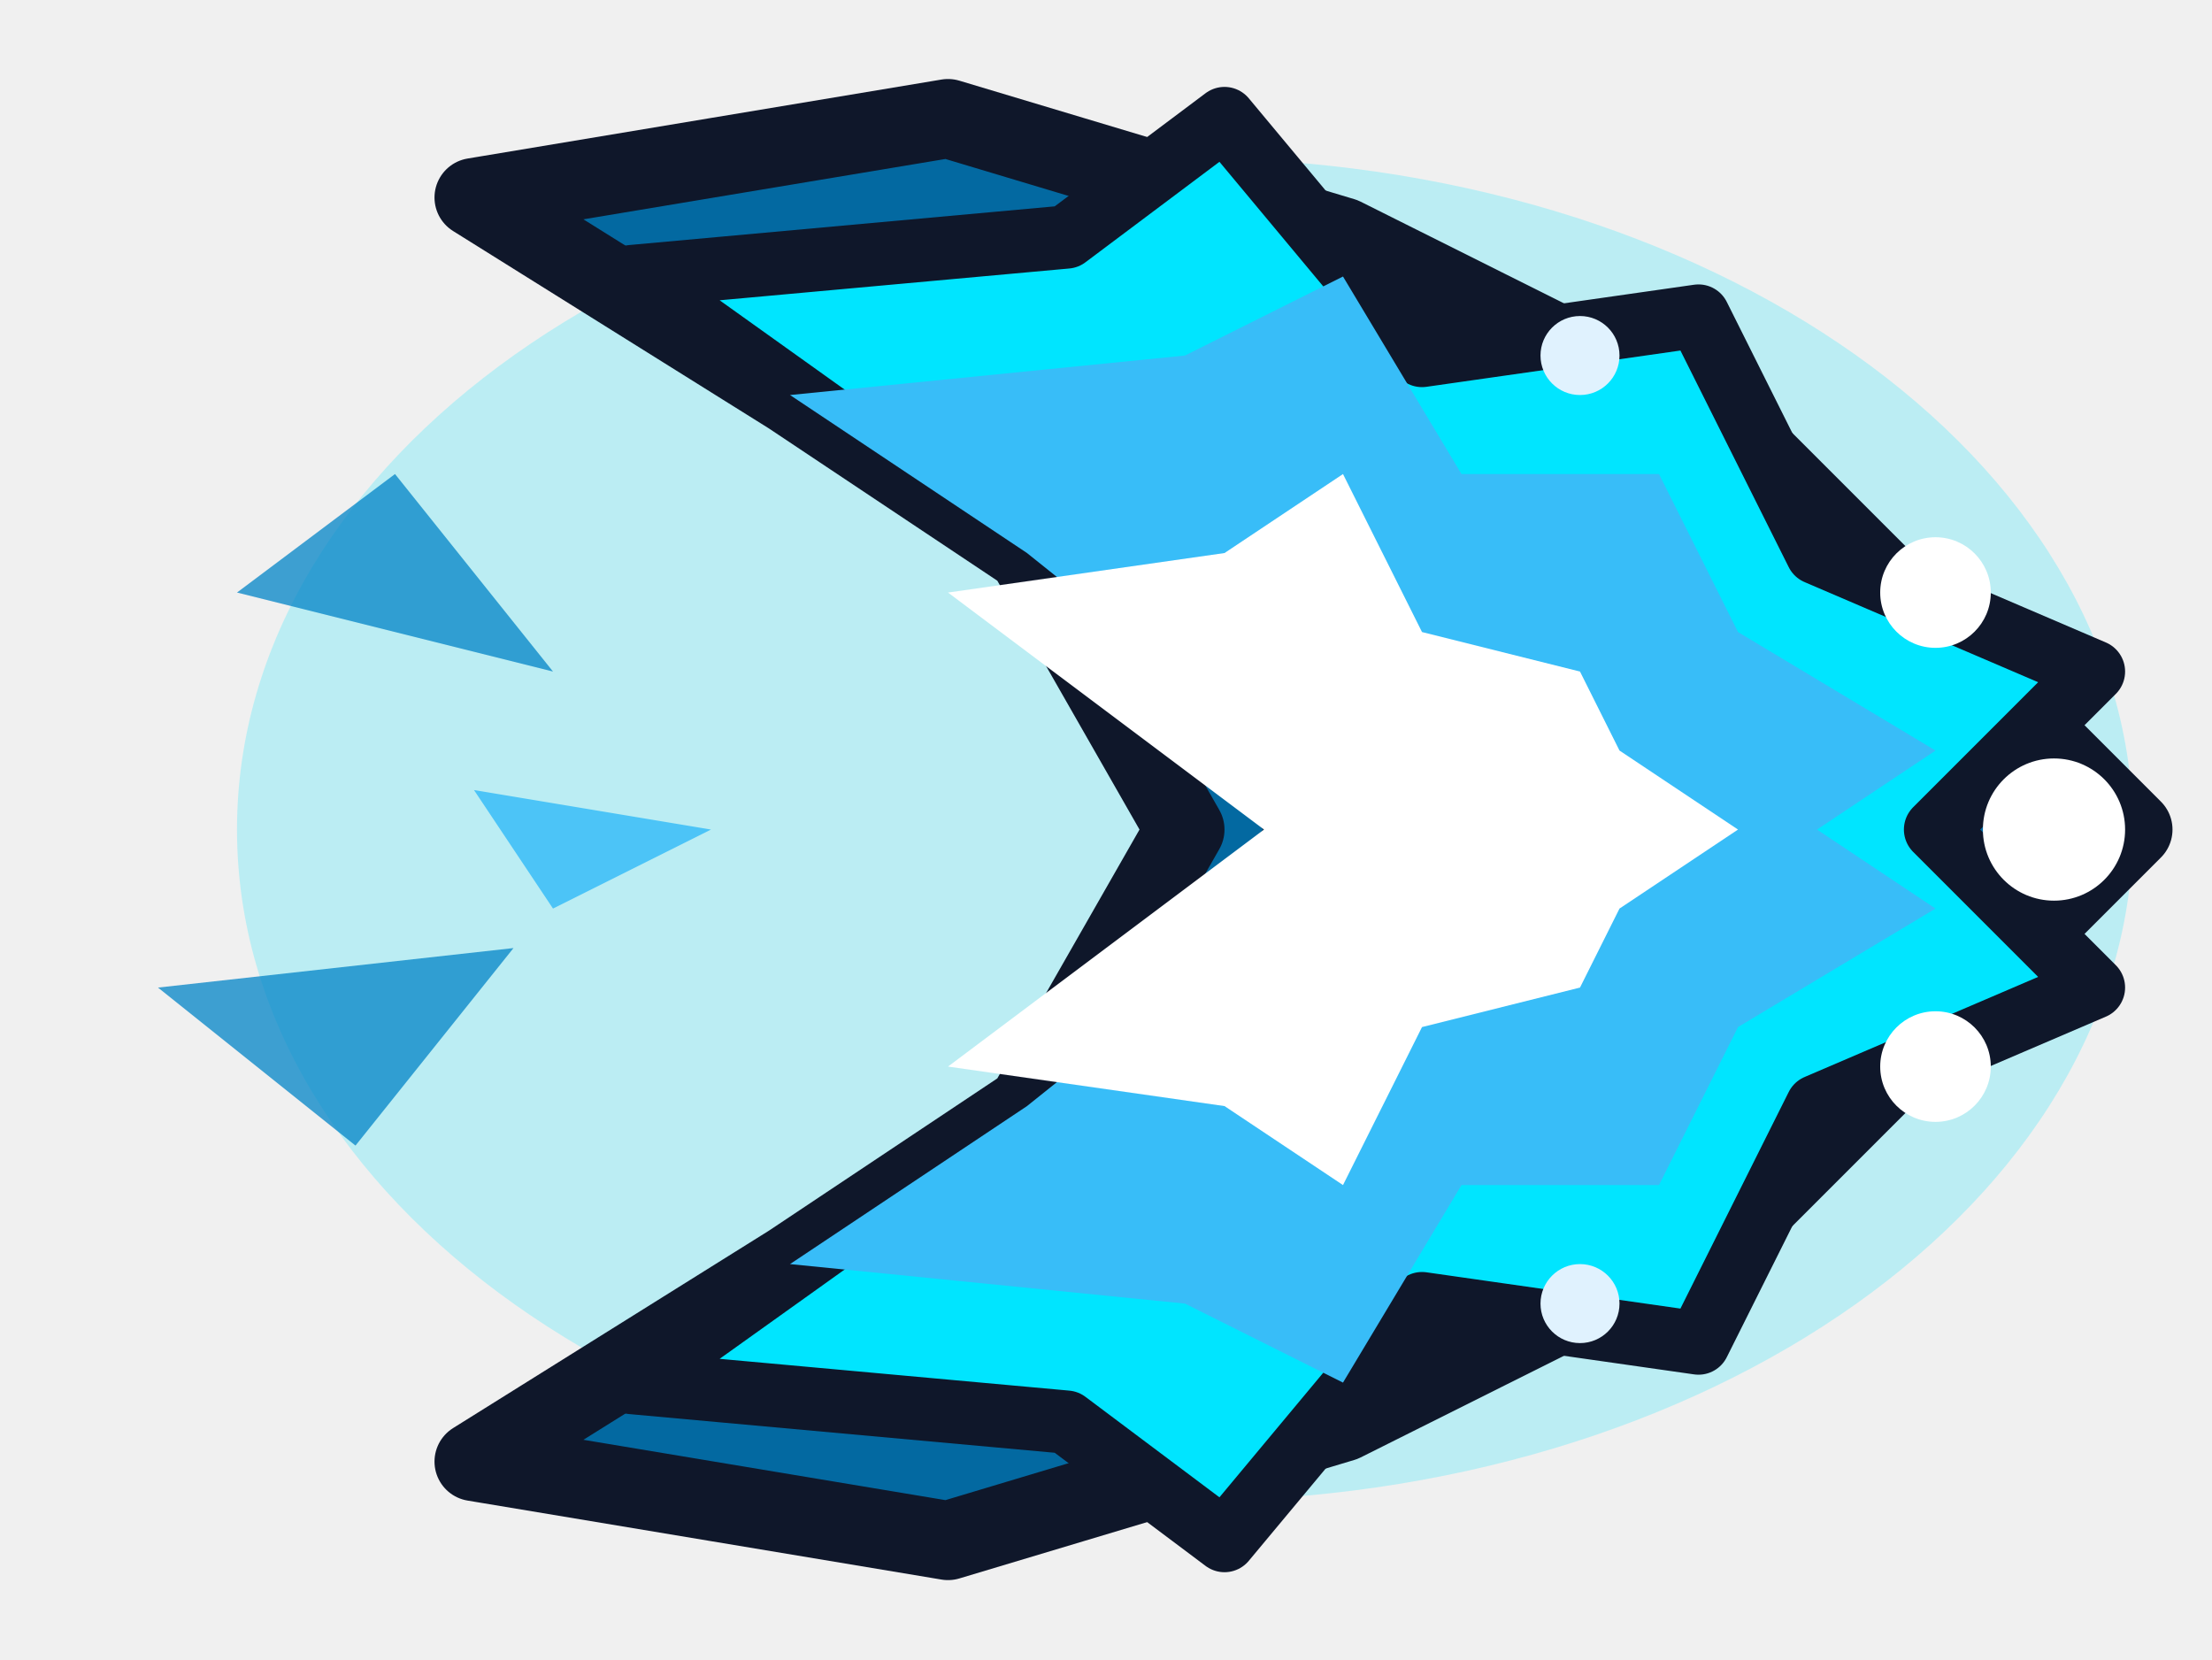
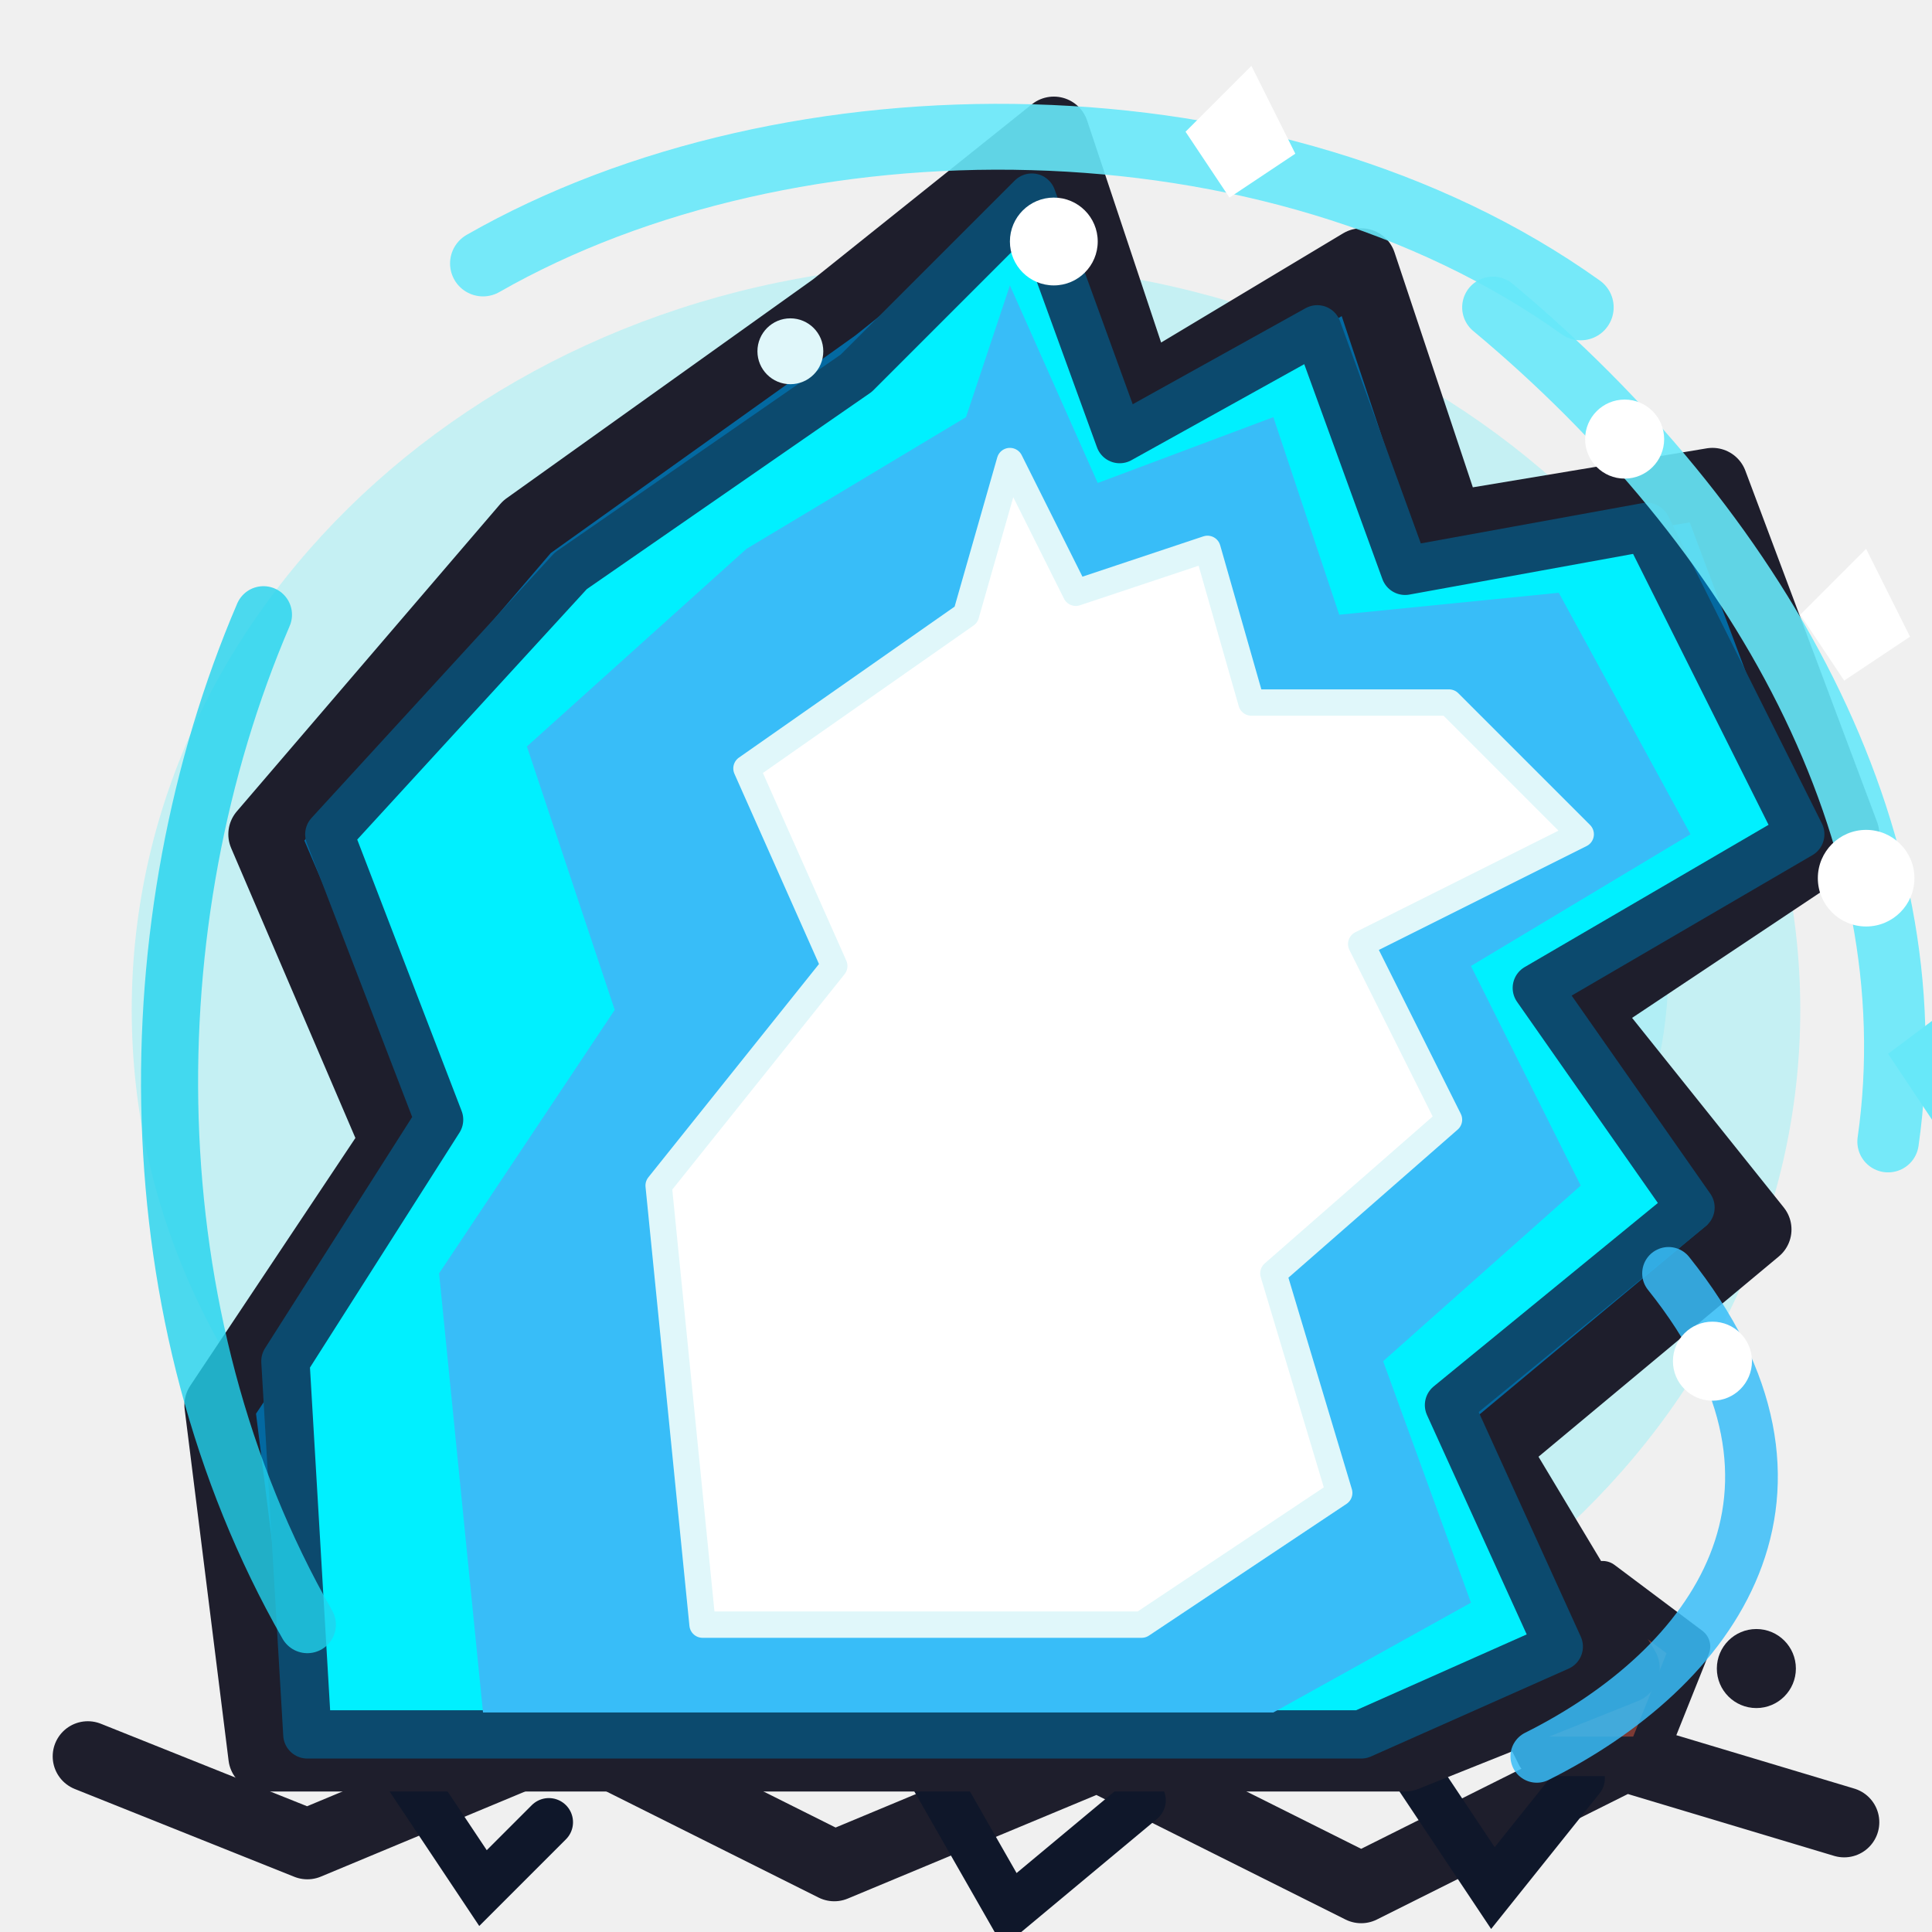
- <svg xmlns="http://www.w3.org/2000/svg" width="56" height="42" viewBox="0 0 56 42">
+ <svg xmlns="http://www.w3.org/2000/svg" width="88" height="88" viewBox="0 0 88 88">
  <defs>
-     <filter id="nita-shockwave-glow" x="-25%" y="-25%" width="150%" height="150%">
-       <feDropShadow dx="0" dy="0" stdDeviation="2.0" flood-color="#00e5ff" flood-opacity="0.85" />
+     <filter id="shockwave-glow" x="-20%" y="-20%" width="140%" height="140%">
+       <feDropShadow dx="0" dy="0" stdDeviation="3.0" flood-color="#00f0ff" flood-opacity="0.85" />
    </filter>
  </defs>
-   <g transform="translate(28, 21)">
-     <ellipse cx="2" cy="0" rx="24" ry="17" fill="#00e5ff" opacity="0.22" />
-     <polygon points="-22,-6 -14,-4 -18,-9" fill="#0284c7" opacity="0.75" />
-     <polygon points="-24,4 -15,3 -19,8" fill="#0284c7" opacity="0.75" />
-     <polygon points="-16,-1 -10,0 -14,2" fill="#38bdf8" opacity="0.85" />
-     <path d="M -16,-16               L -4,-18               L 6,-15               L 16,-10               L 24,-2               L 26,0               L 24,2               L 16,10               L 6,15               L -4,18               L -16,16               L -8,11               L -2,7               L 2,0               L -2,-7               L -8,-11               Z" fill="#0369a1" stroke="#0f172a" stroke-width="2.0" stroke-linejoin="round" />
-     <path d="M -12,-14               L -1,-15               L 3,-18               L 8,-12               L 15,-13               L 18,-7               L 25,-4               L 21,0               L 25,4               L 18,7               L 15,13               L 8,12               L 3,18               L -1,15               L -12,14               L -5,9               L 1,5               L 5,0               L 1,-5               L -5,-9               Z" fill="#00e5ff" stroke="#0f172a" stroke-width="1.6" stroke-linejoin="round" />
-     <path d="M -8,-11               L 2,-12               L 6,-14               L 9,-9               L 14,-9               L 16,-5               L 21,-2               L 18,0               L 21,2               L 16,5               L 14,9               L 9,9               L 6,14               L 2,12               L -8,11               L -2,7               L 3,3               L 6,0               L 3,-3               L -2,-7               Z" fill="#38bdf8" />
-     <path d="M -4,-6               L 3,-7               L 6,-9               L 8,-5               L 12,-4               L 13,-2               L 16,0               L 13,2               L 12,4               L 8,5               L 6,9               L 3,7               L -4,6               L 0,3               L 4,0               L 0,-3               Z" fill="#ffffff" />
-     <circle cx="21" cy="-6" r="1.4" fill="#ffffff" />
-     <circle cx="24" cy="0" r="1.8" fill="#ffffff" />
-     <circle cx="21" cy="6" r="1.4" fill="#ffffff" />
-     <circle cx="12" cy="-12" r="1.0" fill="#e0f2fe" />
-     <circle cx="12" cy="12" r="1.0" fill="#e0f2fe" />
-   </g>
+   <ellipse cx="44" cy="46" rx="38" ry="34" fill="#00f0ff" opacity="0.18" />
+   <ellipse cx="48" cy="44" rx="28" ry="24" fill="#67e8f9" opacity="0.22" />
+   <path d="M 4,80 L 14,84 L 26,79 L 38,85 L 50,80 L 62,86 L 74,80 L 84,83" fill="none" stroke="#1e1e2c" stroke-width="3.2" stroke-linecap="round" stroke-linejoin="round" />
+   <path d="M 18,80 L 22,86 L 25,83" fill="none" stroke="#0f172a" stroke-width="2.2" stroke-linecap="round" />
+   <path d="M 42,80 L 46,87 L 52,82" fill="none" stroke="#0f172a" stroke-width="2.2" stroke-linecap="round" />
+   <path d="M 64,80 L 68,86 L 72,81" fill="none" stroke="#0f172a" stroke-width="2.2" stroke-linecap="round" />
+   <polygon points="12,77 16,73 19,76 17,80 13,80" fill="#7c3a34" stroke="#1e1e2c" stroke-width="1.8" stroke-linejoin="round" />
+   <polygon points="34,76 39,71 43,74 41,79 36,79" fill="#57302b" stroke="#1e1e2c" stroke-width="1.8" stroke-linejoin="round" />
+   <polygon points="68,76 73,72 77,75 75,80 70,80" fill="#7c3a34" stroke="#1e1e2c" stroke-width="1.8" stroke-linejoin="round" />
+   <circle cx="28" cy="74" r="2.2" fill="#1e1e2c" />
+   <circle cx="58" cy="73" r="2.5" fill="#1e1e2c" />
+   <circle cx="80" cy="76" r="1.8" fill="#1e1e2c" />
+   <path d="M 12,80            L 10,64            L 18,52            L 12,38            L 24,24            L 38,14            L 48,6            L 52,18            L 62,12            L 66,24            L 78,22            L 84,38            L 72,46            L 80,56            L 68,66            L 74,76            L 64,80            Z" fill="#0369a1" stroke="#1e1e2c" stroke-width="3.2" stroke-linejoin="round" />
+   <path d="M 14,79            L 13,62            L 20,51            L 15,38            L 26,26            L 39,17            L 47,9            L 51,20            L 60,15            L 64,26            L 75,24            L 82,38            L 70,45            L 77,55            L 66,64            L 71,75            L 62,79            Z" fill="#00f0ff" stroke="#0c4a6e" stroke-width="2.2" stroke-linejoin="round" />
+   <path d="M 22,78            L 20,58            L 28,46            L 24,34            L 34,25            L 44,19            L 46,13            L 50,22            L 58,19            L 61,28            L 71,27            L 77,38            L 67,44            L 72,54            L 63,62            L 67,73            L 58,78            Z" fill="#38bdf8" />
+   <path d="M 32,74            L 30,54            L 38,44            L 34,35            L 44,28            L 46,21            L 49,27            L 55,25            L 57,32            L 66,32            L 72,38            L 62,43            L 66,51            L 58,58            L 61,68            L 52,74            Z" fill="#ffffff" stroke="#e0f7fa" stroke-width="1.2" stroke-linejoin="round" />
+   <path d="M 22,12 C 36,4 58,4 72,14" fill="none" stroke="#67e8f9" stroke-width="3.0" stroke-linecap="round" opacity="0.9" />
+   <path d="M 68,14 C 80,24 88,38 86,52" fill="none" stroke="#67e8f9" stroke-width="2.8" stroke-linecap="round" opacity="0.9" />
+   <path d="M 76,58 C 84,68 78,76 70,80" fill="none" stroke="#38bdf8" stroke-width="2.4" stroke-linecap="round" opacity="0.85" />
+   <path d="M 12,28 C 6,42 6,60 14,74" fill="none" stroke="#22d3ee" stroke-width="2.6" stroke-linecap="round" opacity="0.8" />
+   <polygon points="82,28 85,25 87,29 84,31" fill="#ffffff" />
+   <polygon points="86,48 90,45 88,51" fill="#67e8f9" />
+   <polygon points="54,6 57,3 59,7 56,9" fill="#ffffff" />
+   <circle cx="74" cy="20" r="1.8" fill="#ffffff" />
+   <circle cx="85" cy="40" r="2.2" fill="#ffffff" />
+   <circle cx="78" cy="62" r="1.8" fill="#ffffff" />
+   <circle cx="48" cy="11" r="2.0" fill="#ffffff" />
+   <circle cx="36" cy="16" r="1.5" fill="#e0f7fa" />
</svg>
